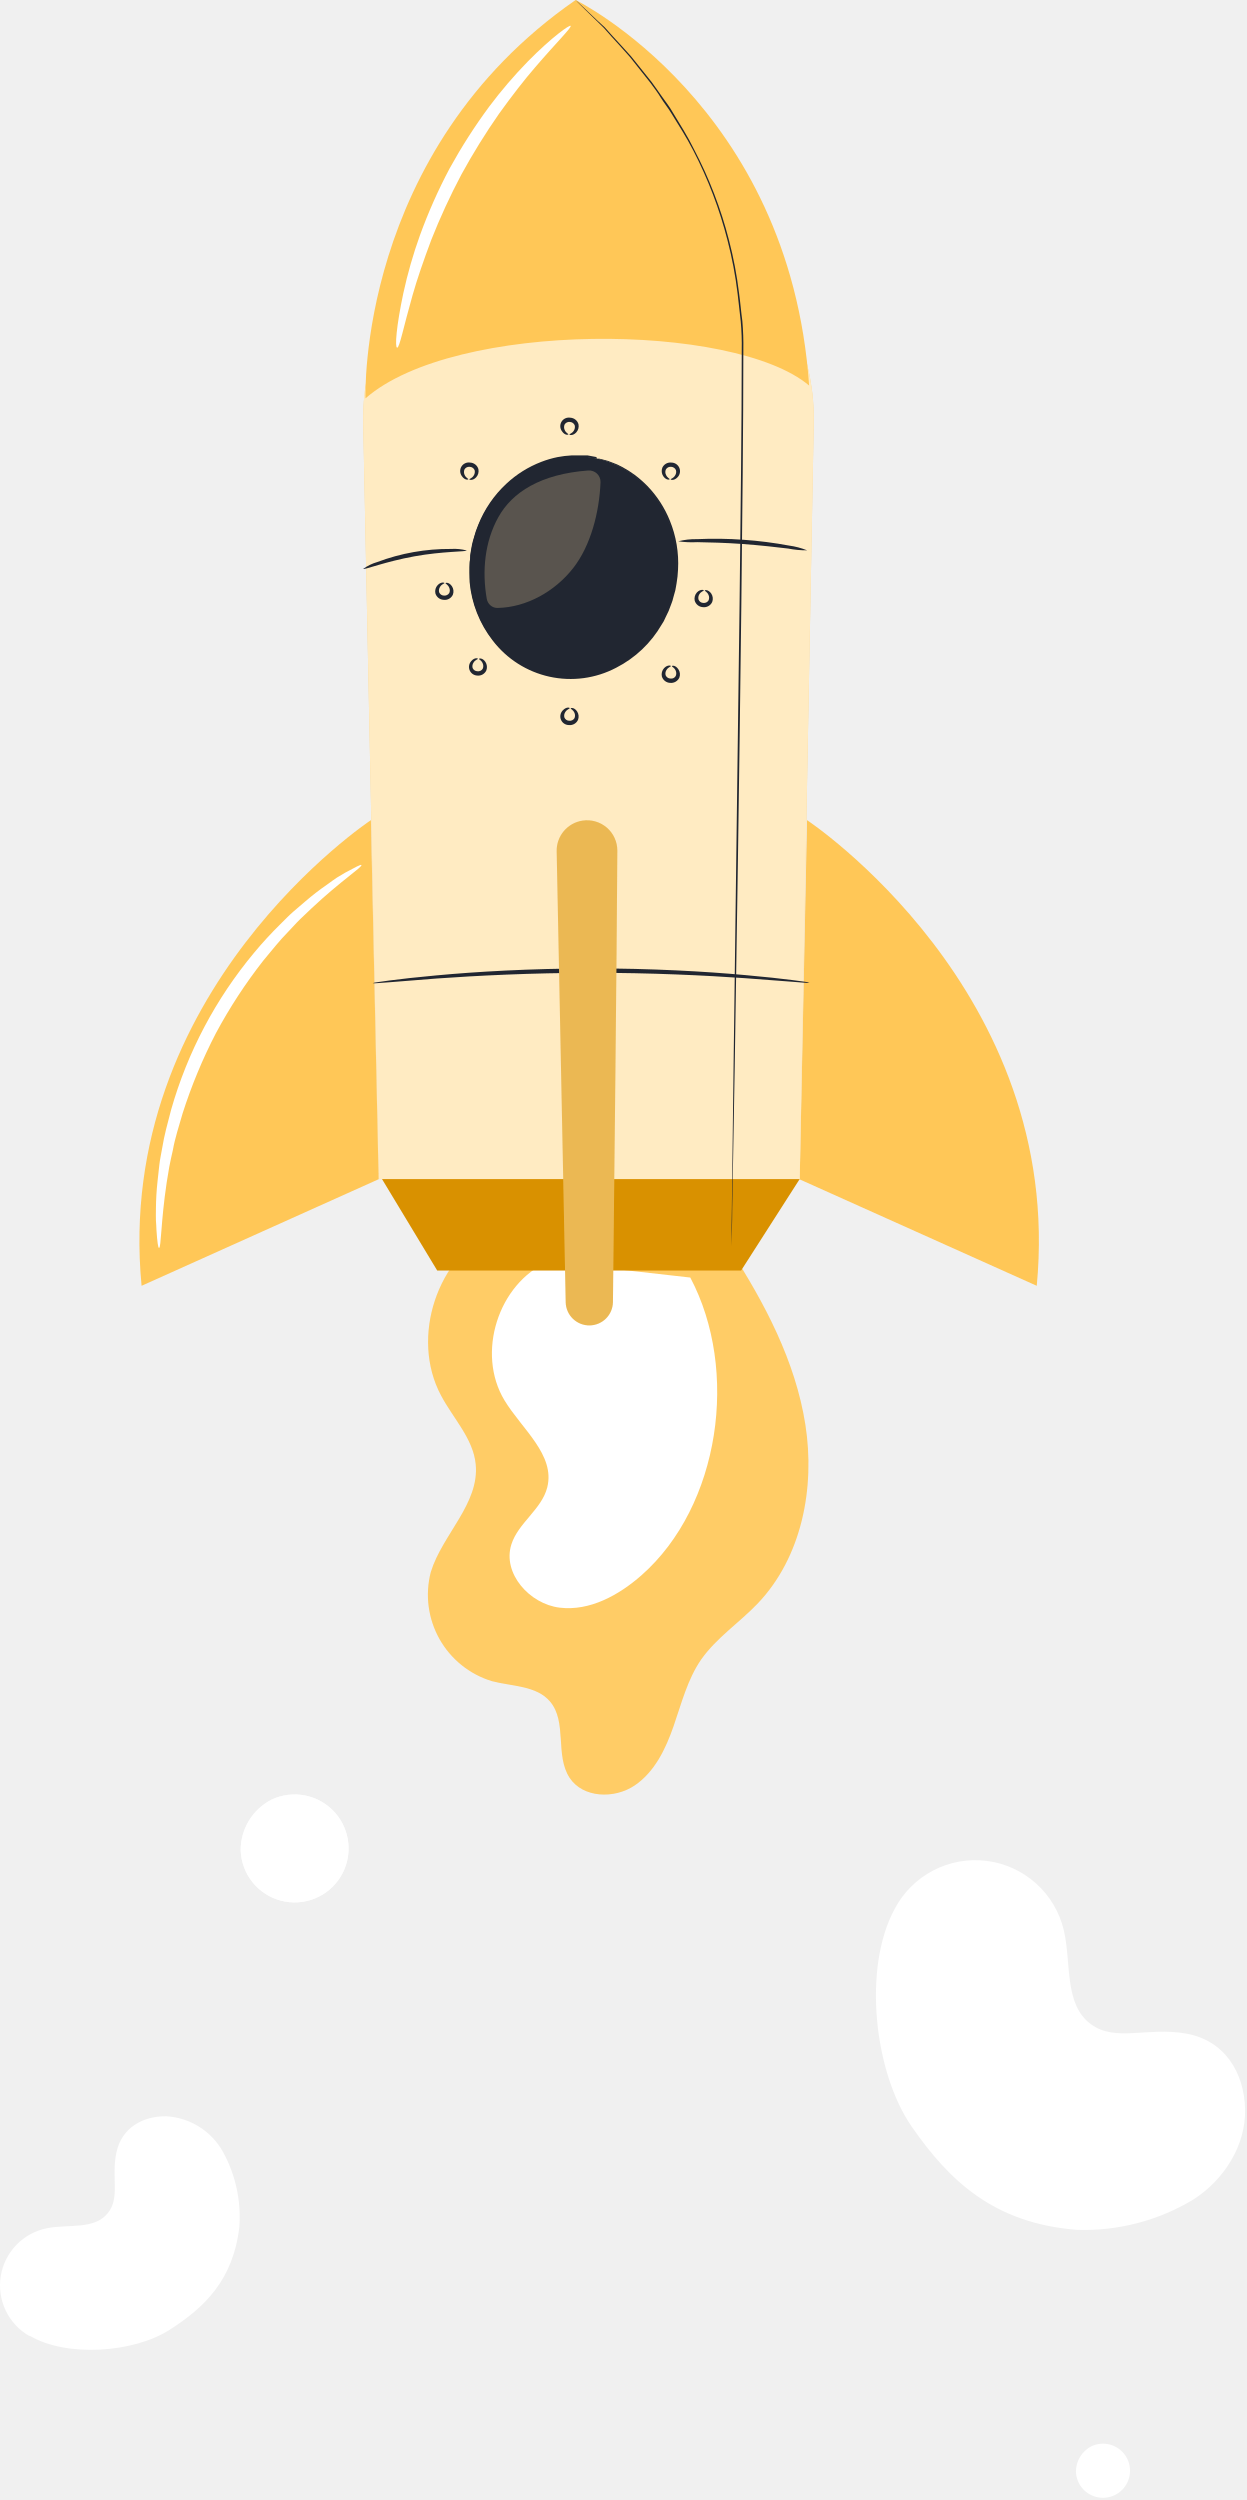
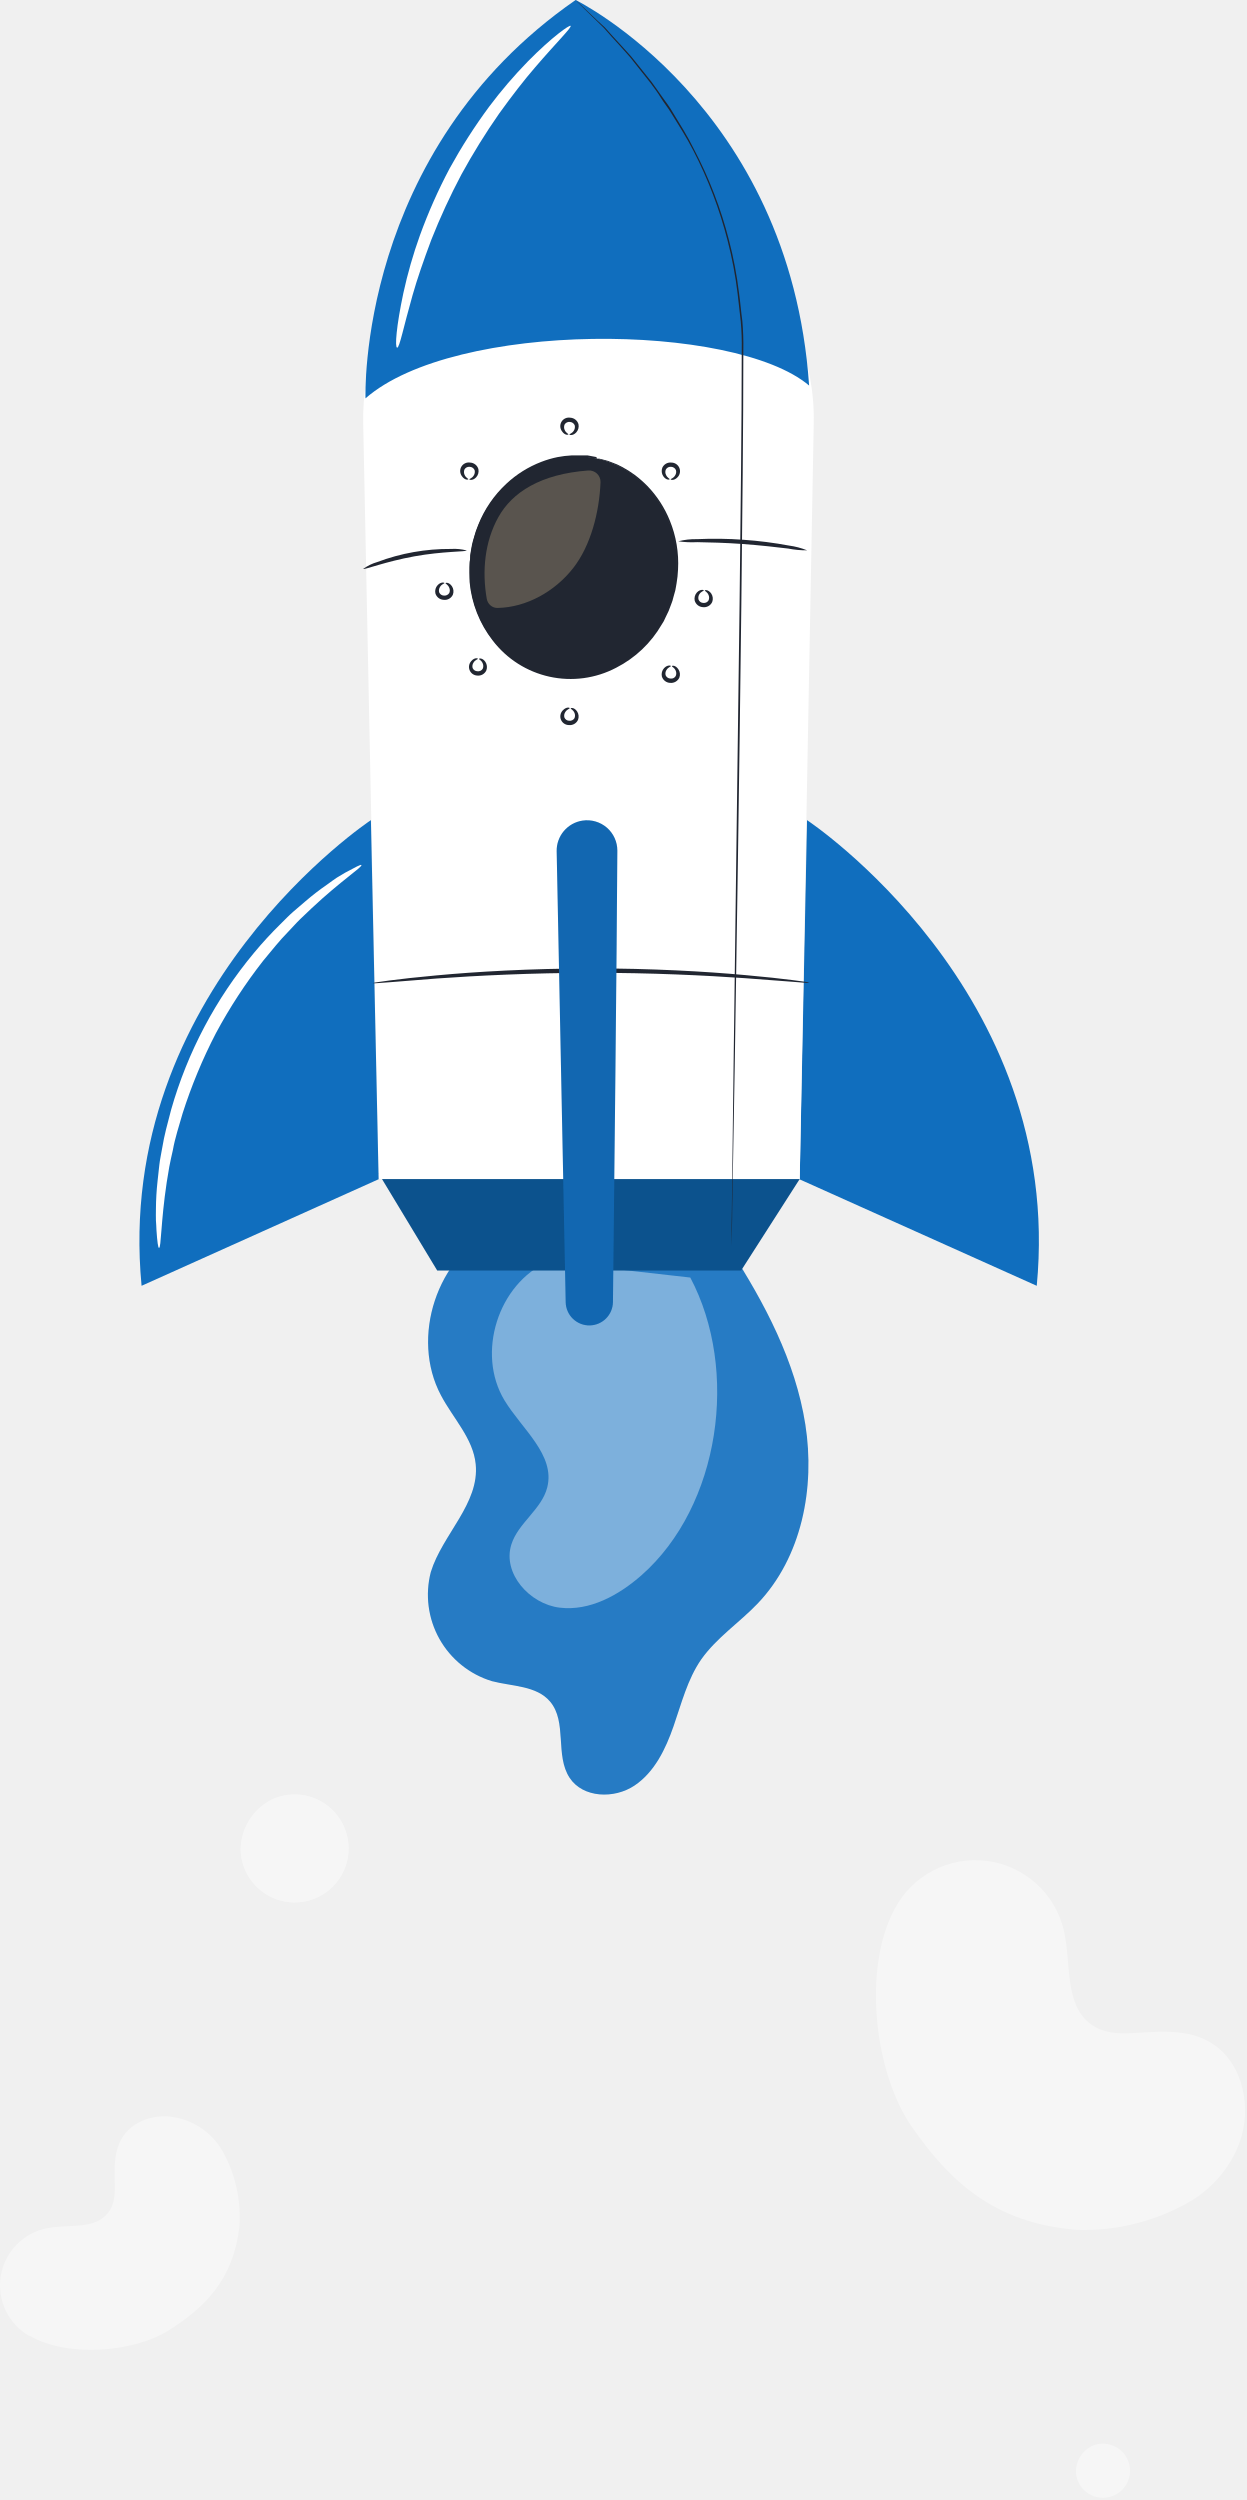
<svg xmlns="http://www.w3.org/2000/svg" width="199" height="399" viewBox="0 0 199 399" fill="none">
-   <path d="M79.195 196.021C69.743 200.513 65.46 213.46 70.383 222.702C72.328 226.394 75.503 229.557 75.921 233.667C76.561 239.968 70.605 244.891 68.759 250.897C67.822 254.496 68.314 258.318 70.13 261.564C71.947 264.809 74.948 267.227 78.506 268.311C81.742 269.16 85.619 269.012 87.785 271.56C90.554 274.809 88.548 280.174 90.923 283.756C93.052 286.968 98.036 287.128 101.248 284.986C104.46 282.845 106.233 279.141 107.5 275.498C108.768 271.855 109.715 268.028 111.906 264.853C114.367 261.37 117.998 258.982 120.927 255.918C127.966 248.534 130.12 237.458 128.532 227.354C126.945 217.25 122.059 208.008 116.533 199.43" fill="#FFC757" />
+   <path d="M79.195 196.021C69.743 200.513 65.46 213.46 70.383 222.702C72.328 226.394 75.503 229.557 75.921 233.667C76.561 239.968 70.605 244.891 68.759 250.897C67.822 254.496 68.314 258.318 70.13 261.564C71.947 264.809 74.948 267.227 78.506 268.311C81.742 269.16 85.619 269.012 87.785 271.56C90.554 274.809 88.548 280.174 90.923 283.756C93.052 286.968 98.036 287.128 101.248 284.986C104.46 282.845 106.233 279.141 107.5 275.498C108.768 271.855 109.715 268.028 111.906 264.853C114.367 261.37 117.998 258.982 120.927 255.918C127.966 248.534 130.12 237.458 128.532 227.354C126.945 217.25 122.059 208.008 116.533 199.43" fill="#106EBE" />
  <g opacity="0.3">
    <path opacity="0.3" d="M79.195 196.021C69.743 200.513 65.46 213.46 70.383 222.702C72.328 226.394 75.503 229.557 75.921 233.667C76.561 239.968 70.605 244.891 68.759 250.897C67.822 254.496 68.314 258.318 70.13 261.564C71.947 264.809 74.948 267.227 78.506 268.311C81.742 269.16 85.619 269.012 87.785 271.56C90.554 274.809 88.548 280.174 90.923 283.756C93.052 286.968 98.036 287.128 101.248 284.986C104.46 282.845 106.233 279.141 107.5 275.498C108.768 271.855 109.715 268.028 111.906 264.853C114.367 261.37 117.998 258.982 120.927 255.918C127.966 248.534 130.12 237.458 128.532 227.354C126.945 217.25 122.059 208.008 116.533 199.43" fill="white" />
  </g>
-   <path d="M87.502 201.337C79.49 204.869 75.983 215.982 80.512 223.489C83.281 228.068 88.647 232.203 87.342 237.384C86.456 240.903 82.69 243.057 81.607 246.515C80.167 251.118 84.524 256.004 89.323 256.582C94.123 257.161 98.75 254.601 102.381 251.413C114.946 240.337 118.01 218.678 110.171 203.897" fill="white" />
-   <path d="M128.803 130.894C128.803 130.894 169.957 158.116 165.465 205.214L127.634 188.231L128.803 130.894Z" fill="#FFC757" />
-   <path d="M60.427 187.283L69.78 202.777H118.281L127.634 188.169L60.427 187.283Z" fill="#D99100" />
-   <path d="M91.514 30.951C82.285 31.57 73.649 35.721 67.401 42.542C61.153 49.362 57.774 58.328 57.966 67.576L60.427 188.182H127.634L129.874 67.515C129.968 62.533 129.027 57.586 127.109 52.987C125.19 48.389 122.338 44.239 118.731 40.801C115.124 37.363 110.842 34.712 106.157 33.017C101.472 31.321 96.485 30.618 91.514 30.951Z" fill="#FFC757" />
-   <g opacity="0.8">
-     <path opacity="0.8" d="M91.514 30.951C82.285 31.57 73.649 35.721 67.401 42.542C61.153 49.362 57.774 58.328 57.966 67.576L60.427 188.182H127.634L129.874 67.515C129.968 62.533 129.027 57.586 127.109 52.987C125.19 48.389 122.338 44.239 118.731 40.801C115.124 37.363 110.842 34.712 106.157 33.017C101.472 31.321 96.485 30.618 91.514 30.951Z" fill="white" />
-   </g>
-   <path d="M59.197 130.894C59.197 130.894 18.092 158.116 22.596 205.214L60.427 188.206L59.197 130.894Z" fill="#FFC757" />
-   <path d="M58.334 63.576C72.549 51.134 117.16 51.405 129.135 61.533C126.058 16.762 91.87 0 91.87 0C56.895 24.22 58.334 63.576 58.334 63.576Z" fill="#FFC757" />
-   <path d="M91.871 0.012L92.277 0.381C92.536 0.628 92.93 0.984 93.422 1.464L95.292 3.237L96.523 4.369L97.754 5.747C98.64 6.719 99.649 7.79 100.72 8.996L103.993 13.082C104.547 13.833 105.101 14.645 105.679 15.457C106.258 16.269 106.91 17.106 107.427 18.029C108.522 19.851 109.74 21.721 110.786 23.875C113.187 28.452 115.05 33.292 116.337 38.298C117.063 41.081 117.601 43.91 117.949 46.765C118.158 48.242 118.269 49.744 118.478 51.233C118.612 52.779 118.665 54.332 118.638 55.885C118.638 68.376 118.478 82.11 118.318 96.497C117.974 125.344 117.567 151.446 117.26 170.337C117.1 179.776 116.964 187.419 116.866 192.71C116.866 195.344 116.768 197.399 116.743 198.864C116.743 199.553 116.743 200.094 116.743 200.439C116.743 200.784 116.743 200.981 116.743 200.981C116.743 200.981 116.743 200.796 116.743 200.439C116.743 200.082 116.743 199.553 116.743 198.864C116.743 197.461 116.743 195.406 116.804 192.71C116.866 187.419 116.964 179.776 117.075 170.337C117.321 151.421 117.654 125.319 118.035 96.497C118.195 82.073 118.38 68.339 118.38 55.885C118.413 54.349 118.36 52.812 118.22 51.282C118.023 49.768 117.912 48.279 117.715 46.815C117.371 43.968 116.837 41.147 116.115 38.372C114.844 33.387 113.007 28.565 110.639 23.998C109.531 21.844 108.313 19.974 107.193 18.152C106.651 17.229 105.962 16.417 105.458 15.58C104.953 14.743 104.35 13.956 103.796 13.205L100.547 9.107C99.489 7.876 98.492 6.83 97.606 5.846L96.375 4.455L95.206 3.31L93.36 1.514L92.24 0.406L91.871 0.012Z" fill="#212631" />
+   <path opacity="0.4" d="M87.502 201.338C79.49 204.87 75.983 215.982 80.512 223.49C83.281 228.068 88.647 232.203 87.342 237.384C86.456 240.904 82.69 243.057 81.607 246.515C80.167 251.118 84.524 256.004 89.323 256.582C94.123 257.161 98.75 254.601 102.381 251.413C114.946 240.337 118.01 218.678 110.171 203.897" fill="white" />
+   <path d="M128.803 130.894C128.803 130.894 169.957 158.116 165.465 205.214L127.634 188.231L128.803 130.894Z" fill="#106EBE" />
+   <path d="M60.427 187.283L69.78 202.777H118.281L127.634 188.169L60.427 187.283Z" fill="#0C528D" />
+   <path d="M91.514 30.951C82.285 31.57 73.649 35.721 67.401 42.542C61.153 49.362 57.774 58.328 57.966 67.576L60.427 188.182H127.634L129.874 67.515C129.968 62.533 129.027 57.586 127.109 52.987C125.19 48.389 122.338 44.239 118.731 40.801C115.124 37.363 110.842 34.712 106.157 33.017C101.472 31.321 96.485 30.618 91.514 30.951Z" fill="white" />
+   <path d="M59.197 130.894C59.197 130.894 18.092 158.116 22.596 205.214L60.427 188.206L59.197 130.894Z" fill="#106EBE" />
+   <path d="M58.334 63.576C72.549 51.134 117.16 51.405 129.135 61.533C126.058 16.762 91.87 0 91.87 0C56.895 24.22 58.334 63.576 58.334 63.576Z" fill="#106EBE" />
+   <path d="M91.871 0.012L92.277 0.382C92.536 0.628 92.93 0.985 93.422 1.465L95.292 3.237L96.523 4.369L97.754 5.747C98.64 6.719 99.649 7.79 100.72 8.996L103.993 13.082C104.547 13.833 105.101 14.645 105.679 15.457C106.258 16.27 106.91 17.106 107.427 18.029C108.522 19.851 109.74 21.721 110.786 23.875C113.187 28.452 115.05 33.292 116.337 38.298C117.063 41.082 117.601 43.91 117.949 46.766C118.158 48.242 118.269 49.744 118.478 51.233C118.612 52.78 118.665 54.332 118.638 55.885C118.638 68.376 118.478 82.11 118.318 96.497C117.974 125.344 117.567 151.446 117.26 170.337C117.1 179.776 116.964 187.419 116.866 192.711C116.866 195.344 116.768 197.399 116.743 198.864C116.743 199.553 116.743 200.095 116.743 200.439C116.743 200.784 116.743 200.981 116.743 200.981C116.743 200.981 116.743 200.796 116.743 200.439C116.743 200.082 116.743 199.553 116.743 198.864C116.743 197.461 116.743 195.406 116.804 192.711C116.866 187.419 116.964 179.776 117.075 170.337C117.321 151.422 117.654 125.319 118.035 96.497C118.195 82.073 118.38 68.339 118.38 55.885C118.413 54.349 118.36 52.812 118.22 51.282C118.023 49.768 117.912 48.279 117.715 46.815C117.371 43.968 116.837 41.148 116.115 38.372C114.844 33.388 113.007 28.565 110.639 23.998C109.531 21.844 108.313 19.974 107.193 18.152C106.651 17.229 105.962 16.417 105.458 15.58C104.953 14.743 104.35 13.956 103.796 13.205L100.547 9.107C99.489 7.876 98.492 6.83 97.606 5.846L96.375 4.455L95.206 3.311L93.36 1.514L92.24 0.406L91.871 0.012Z" fill="#212631" />
  <path d="M107.588 94.074C109.701 84.504 104.205 75.153 95.311 73.19C86.418 71.226 77.495 77.393 75.382 86.963C73.269 96.534 78.766 105.884 87.659 107.848C96.553 109.811 105.475 103.645 107.588 94.074Z" fill="#212631" />
-   <path opacity="0.25" d="M79.528 82.556C77.359 86.453 76.913 91.16 77.688 95.572C77.837 96.417 78.555 97.046 79.413 97.029C84.038 96.938 88.543 94.401 91.458 90.694C94.279 87.109 95.647 81.775 95.843 76.982C95.887 75.885 94.969 75.01 93.874 75.091C86.282 75.652 81.727 78.577 79.528 82.556Z" fill="#FFE0A3" />
+   <path opacity="0.25" d="M79.528 82.556C77.359 86.453 76.913 91.16 77.688 95.572C77.837 96.417 78.555 97.046 79.413 97.029C84.038 96.938 88.543 94.401 91.458 90.694C94.279 87.109 95.647 81.775 95.843 76.982C95.887 75.885 94.969 75.01 93.874 75.091C86.282 75.653 81.727 78.577 79.528 82.556Z" fill="#FFE0A3" />
  <path d="M95.304 73.188C95.21 73.202 95.115 73.202 95.021 73.188L94.221 73.077L93.63 72.979H92.904H92.067C91.76 72.979 91.44 72.979 91.107 72.979C90.359 73.025 89.615 73.124 88.88 73.274C88.006 73.459 87.15 73.719 86.32 74.049C84.294 74.858 82.44 76.044 80.856 77.544C78.936 79.356 77.437 81.565 76.462 84.018C76.191 84.687 75.965 85.374 75.786 86.073C75.699 86.43 75.589 86.787 75.502 87.144L75.318 88.251L75.219 88.817V89.383C75.219 89.765 75.158 90.159 75.133 90.54C75.109 90.922 75.133 91.316 75.133 91.71V92.3L75.195 92.903C75.519 96.247 76.801 99.426 78.887 102.059C81.083 104.921 84.219 106.917 87.741 107.696C91.264 108.475 94.948 107.987 98.147 106.318C101.133 104.787 103.618 102.434 105.309 99.537L105.617 99.032L105.875 98.49L106.392 97.444L106.798 96.361L106.995 95.82L107.155 95.266L107.451 94.183C107.537 93.826 107.574 93.457 107.648 93.1C107.771 92.388 107.854 91.668 107.894 90.947C108.058 88.311 107.637 85.672 106.663 83.218C105.536 80.346 103.642 77.838 101.187 75.969C100.582 75.519 99.949 75.108 99.291 74.739C98.984 74.591 98.713 74.419 98.442 74.296L97.667 73.976L96.99 73.705L96.424 73.532L95.636 73.299C95.547 73.276 95.46 73.243 95.378 73.2H95.649L96.436 73.397L97.027 73.557L97.704 73.816L98.491 74.123L99.353 74.554C100.027 74.922 100.677 75.333 101.297 75.785C102.017 76.329 102.696 76.925 103.328 77.569C104.859 79.157 106.07 81.025 106.897 83.07C107.914 85.553 108.364 88.231 108.214 90.91C108.184 91.644 108.106 92.376 107.98 93.1C107.906 93.469 107.869 93.839 107.783 94.208C107.697 94.577 107.586 94.946 107.475 95.315L107.328 95.869L107.131 96.411L106.712 97.518L106.195 98.589L105.937 99.143L105.617 99.66C103.909 102.621 101.378 105.024 98.331 106.576C95.064 108.291 91.296 108.795 87.693 108C84.089 107.205 80.883 105.162 78.641 102.232C76.535 99.535 75.253 96.287 74.949 92.879V92.276V91.673C74.949 91.279 74.949 90.873 74.949 90.442C74.949 90.011 74.949 89.654 75.047 89.211V88.633L75.133 88.054C75.207 87.685 75.269 87.304 75.33 86.934C75.392 86.565 75.527 86.208 75.626 85.839C75.808 85.129 76.042 84.434 76.327 83.759C77.318 81.266 78.853 79.025 80.819 77.2C82.433 75.693 84.321 74.511 86.382 73.717C87.224 73.39 88.093 73.135 88.978 72.954C89.722 72.812 90.474 72.721 91.231 72.683C91.575 72.683 91.895 72.683 92.203 72.683H93.052H93.778L94.369 72.794L95.169 72.942L95.304 73.188Z" fill="#212631" />
  <path d="M74.481 87.857C74.481 88.067 70.691 87.968 66.125 88.793C61.559 89.617 58.04 90.996 57.966 90.799C58.643 90.306 59.401 89.935 60.206 89.703C63.974 88.289 67.971 87.58 71.995 87.611C72.832 87.558 73.672 87.641 74.481 87.857Z" fill="#212631" />
  <path d="M128.815 87.833C127.799 87.84 126.785 87.745 125.788 87.55C123.942 87.328 121.382 87.033 118.551 86.824C115.721 86.615 113.149 86.565 111.278 86.528C110.267 86.582 109.253 86.537 108.25 86.393C109.234 86.138 110.249 86.022 111.266 86.048C113.727 85.937 116.192 85.97 118.65 86.147C121.086 86.316 123.51 86.624 125.911 87.07C126.907 87.203 127.882 87.459 128.815 87.833Z" fill="#212631" />
  <path d="M129.184 156.849C128.947 156.881 128.707 156.881 128.47 156.849L126.44 156.689L118.97 156.123C112.669 155.68 103.943 155.249 94.356 155.261C84.769 155.274 75.995 155.717 69.681 156.172L62.223 156.763L60.193 156.91C59.956 156.945 59.716 156.945 59.479 156.91C59.705 156.83 59.941 156.781 60.181 156.763L62.199 156.48C63.946 156.246 66.494 155.963 69.583 155.68C75.884 155.089 84.634 154.572 94.295 154.56C103.955 154.547 112.755 155.052 118.994 155.63C122.157 155.914 124.692 156.184 126.452 156.418L128.47 156.689C128.714 156.71 128.954 156.764 129.184 156.849Z" fill="#212631" />
  <path d="M76.266 105.149C76.266 105.247 75.848 105.284 75.565 105.764C75.483 105.887 75.428 106.027 75.405 106.174C75.381 106.32 75.39 106.47 75.429 106.613C75.492 106.764 75.598 106.894 75.733 106.986C75.869 107.078 76.028 107.128 76.192 107.13C76.357 107.155 76.525 107.131 76.676 107.061C76.827 106.991 76.954 106.878 77.041 106.736C77.103 106.601 77.134 106.454 77.134 106.305C77.134 106.157 77.103 106.01 77.041 105.875C76.832 105.358 76.426 105.259 76.451 105.161C76.475 105.062 77.017 104.976 77.472 105.641C77.601 105.839 77.681 106.065 77.707 106.3C77.733 106.535 77.703 106.773 77.62 106.995C77.496 107.27 77.287 107.499 77.023 107.648C76.76 107.796 76.456 107.856 76.155 107.819C75.897 107.805 75.647 107.719 75.435 107.57C75.223 107.421 75.058 107.215 74.957 106.976C74.857 106.737 74.826 106.474 74.868 106.219C74.911 105.963 75.024 105.724 75.195 105.53C75.737 104.878 76.315 105.062 76.266 105.149Z" fill="#212631" />
-   <path d="M90.911 113.037C90.911 113.148 90.492 113.185 90.209 113.665C90.129 113.787 90.076 113.925 90.053 114.069C90.03 114.213 90.037 114.36 90.074 114.502C90.133 114.656 90.238 114.789 90.374 114.884C90.51 114.978 90.671 115.029 90.837 115.031C91.002 115.053 91.171 115.026 91.322 114.954C91.473 114.882 91.599 114.767 91.686 114.625C91.744 114.491 91.774 114.346 91.774 114.2C91.774 114.054 91.744 113.91 91.686 113.775C91.465 113.259 91.058 113.16 91.083 113.062C91.108 112.963 91.649 112.877 92.104 113.542C92.233 113.738 92.313 113.962 92.339 114.195C92.365 114.428 92.335 114.664 92.252 114.883C92.129 115.16 91.92 115.39 91.657 115.541C91.393 115.691 91.089 115.754 90.788 115.72C90.517 115.717 90.253 115.634 90.029 115.481C89.805 115.329 89.631 115.114 89.529 114.863C89.426 114.612 89.4 114.337 89.453 114.071C89.506 113.805 89.637 113.561 89.828 113.369C90.382 112.779 90.96 112.914 90.911 113.037Z" fill="#212631" />
-   <path d="M107.07 106.305C107.07 106.416 106.663 106.453 106.368 106.933C106.288 107.055 106.235 107.193 106.212 107.337C106.189 107.481 106.196 107.628 106.233 107.77C106.297 107.923 106.404 108.055 106.542 108.149C106.68 108.243 106.841 108.295 107.008 108.299C107.172 108.323 107.34 108.297 107.489 108.225C107.638 108.153 107.762 108.037 107.845 107.893C107.903 107.759 107.933 107.614 107.933 107.468C107.933 107.322 107.903 107.178 107.845 107.043C107.636 106.527 107.217 106.428 107.242 106.317C107.266 106.207 107.808 106.145 108.263 106.81C108.397 107.004 108.481 107.227 108.509 107.461C108.537 107.694 108.507 107.931 108.423 108.151C108.295 108.427 108.083 108.655 107.819 108.805C107.554 108.955 107.249 109.019 106.946 108.988C106.645 108.975 106.354 108.867 106.118 108.679C105.881 108.491 105.71 108.233 105.63 107.942C105.581 107.712 105.588 107.473 105.65 107.246C105.712 107.019 105.827 106.811 105.987 106.637C106.54 106.047 107.119 106.231 107.07 106.305Z" fill="#212631" />
+   <path d="M90.911 113.037C90.911 113.148 90.492 113.185 90.209 113.665C90.129 113.787 90.076 113.925 90.053 114.069C90.03 114.213 90.037 114.36 90.074 114.501C90.133 114.656 90.238 114.789 90.374 114.884C90.51 114.978 90.671 115.029 90.837 115.031C91.002 115.053 91.171 115.026 91.322 114.954C91.473 114.882 91.599 114.767 91.686 114.625C91.744 114.49 91.774 114.346 91.774 114.2C91.774 114.054 91.744 113.909 91.686 113.775C91.465 113.258 91.058 113.16 91.083 113.062C91.108 112.963 91.649 112.877 92.104 113.542C92.233 113.738 92.313 113.961 92.339 114.195C92.365 114.428 92.335 114.664 92.252 114.883C92.129 115.16 91.92 115.39 91.657 115.541C91.393 115.691 91.089 115.754 90.788 115.72C90.517 115.716 90.253 115.633 90.029 115.481C89.805 115.328 89.631 115.113 89.529 114.863C89.426 114.612 89.4 114.336 89.453 114.071C89.506 113.805 89.637 113.561 89.828 113.369C90.382 112.779 90.96 112.914 90.911 113.037Z" fill="#212631" />
+   <path d="M107.07 106.305C107.07 106.416 106.663 106.453 106.368 106.933C106.288 107.055 106.235 107.193 106.212 107.337C106.189 107.481 106.196 107.628 106.233 107.77C106.297 107.923 106.404 108.055 106.542 108.149C106.68 108.243 106.841 108.295 107.008 108.299C107.172 108.323 107.34 108.298 107.489 108.225C107.638 108.153 107.762 108.037 107.845 107.893C107.903 107.759 107.933 107.614 107.933 107.468C107.933 107.322 107.903 107.178 107.845 107.044C107.636 106.527 107.217 106.428 107.242 106.317C107.266 106.207 107.808 106.145 108.263 106.81C108.397 107.004 108.481 107.227 108.509 107.461C108.537 107.694 108.507 107.931 108.423 108.151C108.295 108.427 108.083 108.655 107.819 108.805C107.554 108.955 107.249 109.019 106.946 108.988C106.645 108.976 106.354 108.867 106.118 108.679C105.881 108.492 105.71 108.233 105.63 107.942C105.581 107.712 105.588 107.473 105.65 107.246C105.712 107.02 105.827 106.811 105.987 106.637C106.54 106.047 107.119 106.231 107.07 106.305Z" fill="#212631" />
  <path d="M112.325 94.233C112.325 94.331 111.907 94.368 111.611 94.848C111.533 94.973 111.482 95.114 111.461 95.26C111.44 95.406 111.449 95.555 111.488 95.697C111.547 95.852 111.652 95.985 111.788 96.079C111.924 96.174 112.085 96.225 112.251 96.226C112.415 96.247 112.581 96.22 112.73 96.148C112.879 96.076 113.003 95.962 113.088 95.82C113.146 95.686 113.176 95.542 113.176 95.396C113.176 95.25 113.146 95.105 113.088 94.971C112.879 94.454 112.473 94.343 112.485 94.245C112.497 94.147 113.051 94.073 113.519 94.737C113.648 94.933 113.729 95.157 113.755 95.39C113.78 95.623 113.75 95.859 113.666 96.079C113.541 96.353 113.332 96.581 113.068 96.729C112.805 96.877 112.502 96.938 112.202 96.903C111.898 96.891 111.606 96.784 111.368 96.596C111.129 96.408 110.956 96.149 110.873 95.857C110.825 95.627 110.833 95.389 110.895 95.162C110.957 94.935 111.071 94.727 111.23 94.553C111.783 93.974 112.362 94.159 112.325 94.233Z" fill="#212631" />
  <path d="M70.924 93.063C70.924 93.162 70.506 93.199 70.223 93.678C70.144 93.803 70.091 93.943 70.067 94.089C70.044 94.235 70.051 94.384 70.087 94.528C70.148 94.681 70.253 94.814 70.389 94.908C70.525 95.002 70.685 95.054 70.85 95.057C71.016 95.076 71.183 95.048 71.333 94.976C71.484 94.904 71.611 94.791 71.7 94.651C71.76 94.517 71.792 94.373 71.792 94.226C71.792 94.08 71.76 93.935 71.7 93.802C71.49 93.285 71.084 93.174 71.109 93.076C71.133 92.977 71.675 92.903 72.13 93.568C72.26 93.764 72.341 93.987 72.366 94.221C72.392 94.454 72.362 94.69 72.278 94.909C72.154 95.185 71.945 95.414 71.681 95.562C71.418 95.711 71.114 95.771 70.814 95.734C70.51 95.722 70.218 95.614 69.979 95.427C69.74 95.239 69.567 94.98 69.484 94.688C69.436 94.457 69.445 94.217 69.509 93.99C69.573 93.763 69.692 93.555 69.854 93.383C70.395 92.805 70.974 92.989 70.924 93.063Z" fill="#212631" />
  <path d="M107.046 76.498C107.046 76.4 107.464 76.363 107.747 75.883C107.829 75.76 107.884 75.62 107.907 75.473C107.931 75.327 107.922 75.177 107.882 75.034C107.819 74.882 107.714 74.751 107.578 74.658C107.443 74.564 107.284 74.511 107.119 74.505C106.956 74.484 106.789 74.511 106.64 74.583C106.492 74.655 106.367 74.769 106.283 74.911C106.218 75.043 106.185 75.188 106.185 75.335C106.185 75.483 106.218 75.628 106.283 75.76C106.492 76.277 106.898 76.388 106.873 76.486C106.849 76.585 106.307 76.658 105.852 75.994C105.722 75.798 105.641 75.574 105.616 75.341C105.59 75.108 105.62 74.872 105.704 74.652C105.828 74.376 106.037 74.148 106.301 73.999C106.564 73.851 106.868 73.791 107.169 73.828C107.44 73.831 107.703 73.914 107.927 74.067C108.151 74.219 108.325 74.434 108.428 74.685C108.53 74.936 108.556 75.211 108.503 75.477C108.45 75.742 108.32 75.986 108.129 76.178C107.575 76.769 106.996 76.572 107.046 76.498Z" fill="#212631" />
-   <path d="M90.886 69.336C90.886 69.237 91.305 69.201 91.588 68.721C91.667 68.596 91.72 68.456 91.743 68.31C91.767 68.164 91.76 68.015 91.723 67.871C91.658 67.719 91.55 67.588 91.413 67.494C91.275 67.4 91.114 67.347 90.948 67.342C90.784 67.321 90.618 67.348 90.469 67.42C90.32 67.493 90.196 67.606 90.111 67.748C90.053 67.882 90.023 68.027 90.023 68.173C90.023 68.319 90.053 68.463 90.111 68.597C90.32 69.127 90.739 69.225 90.714 69.323C90.689 69.422 90.148 69.508 89.693 68.831C89.529 68.613 89.435 68.351 89.422 68.079C89.409 67.806 89.478 67.536 89.619 67.303C89.761 67.07 89.969 66.885 90.217 66.772C90.464 66.658 90.74 66.621 91.009 66.665C91.311 66.678 91.602 66.786 91.838 66.974C92.075 67.162 92.246 67.42 92.326 67.711C92.374 67.942 92.366 68.18 92.304 68.406C92.242 68.633 92.128 68.842 91.969 69.016C91.415 69.607 90.837 69.422 90.886 69.336Z" fill="#212631" />
-   <path d="M74.912 76.499C74.912 76.4 75.33 76.363 75.613 75.883C75.693 75.759 75.746 75.619 75.769 75.473C75.792 75.327 75.785 75.177 75.749 75.034C75.683 74.881 75.575 74.75 75.438 74.657C75.301 74.563 75.139 74.51 74.973 74.505C74.809 74.484 74.643 74.511 74.494 74.583C74.346 74.655 74.221 74.769 74.136 74.911C74.079 75.045 74.049 75.19 74.049 75.336C74.049 75.482 74.079 75.626 74.136 75.76C74.346 76.277 74.764 76.388 74.739 76.486C74.715 76.585 74.173 76.659 73.718 75.994C73.555 75.776 73.46 75.514 73.447 75.241C73.434 74.969 73.503 74.699 73.645 74.466C73.786 74.233 73.994 74.048 74.242 73.934C74.49 73.821 74.766 73.784 75.035 73.828C75.337 73.841 75.627 73.949 75.864 74.137C76.1 74.325 76.271 74.583 76.352 74.874C76.399 75.104 76.392 75.343 76.33 75.569C76.268 75.796 76.153 76.005 75.995 76.179C75.441 76.769 74.862 76.573 74.912 76.499Z" fill="#212631" />
-   <path d="M88.843 135.841L90.283 207.848C90.306 208.848 90.724 209.798 91.446 210.49C92.168 211.182 93.135 211.56 94.135 211.54C95.108 211.518 96.034 211.122 96.722 210.434C97.409 209.746 97.805 208.82 97.827 207.848C97.975 194.877 98.455 151.237 98.529 135.768C98.531 135.069 98.383 134.379 98.093 133.744C97.804 133.109 97.38 132.544 96.852 132.088C96.323 131.632 95.702 131.296 95.032 131.102C94.361 130.909 93.656 130.863 92.966 130.968C91.805 131.144 90.748 131.734 89.99 132.631C89.231 133.527 88.824 134.668 88.843 135.841Z" fill="#FFC757" />
+   <path d="M90.886 69.336C90.886 69.237 91.305 69.201 91.588 68.721C91.667 68.596 91.72 68.456 91.743 68.31C91.767 68.164 91.76 68.015 91.723 67.871C91.658 67.719 91.55 67.588 91.413 67.494C91.275 67.4 91.114 67.348 90.948 67.342C90.784 67.321 90.618 67.348 90.469 67.421C90.32 67.493 90.196 67.607 90.111 67.748C90.053 67.882 90.023 68.027 90.023 68.173C90.023 68.319 90.053 68.463 90.111 68.598C90.32 69.127 90.739 69.225 90.714 69.324C90.689 69.422 90.148 69.508 89.693 68.831C89.529 68.613 89.435 68.351 89.422 68.079C89.409 67.806 89.478 67.536 89.619 67.303C89.761 67.071 89.969 66.885 90.217 66.772C90.464 66.658 90.74 66.621 91.009 66.665C91.311 66.678 91.602 66.786 91.838 66.974C92.075 67.162 92.246 67.42 92.326 67.712C92.374 67.942 92.366 68.18 92.304 68.407C92.242 68.633 92.128 68.842 91.969 69.016C91.415 69.607 90.837 69.422 90.886 69.336Z" fill="#212631" />
+   <path d="M74.912 76.499C74.912 76.4 75.33 76.363 75.613 75.883C75.693 75.758 75.746 75.619 75.769 75.473C75.792 75.327 75.785 75.177 75.749 75.034C75.683 74.881 75.575 74.75 75.438 74.656C75.301 74.563 75.139 74.51 74.973 74.505C74.809 74.484 74.643 74.511 74.494 74.583C74.346 74.655 74.221 74.769 74.136 74.911C74.079 75.045 74.049 75.189 74.049 75.336C74.049 75.482 74.079 75.626 74.136 75.76C74.346 76.277 74.764 76.388 74.739 76.486C74.715 76.585 74.173 76.659 73.718 75.994C73.555 75.776 73.46 75.514 73.447 75.241C73.434 74.969 73.503 74.699 73.645 74.466C73.786 74.233 73.994 74.048 74.242 73.934C74.49 73.82 74.766 73.784 75.035 73.828C75.337 73.841 75.627 73.949 75.864 74.137C76.1 74.325 76.271 74.583 76.352 74.874C76.399 75.104 76.392 75.343 76.33 75.569C76.268 75.796 76.153 76.005 75.995 76.179C75.441 76.769 74.862 76.572 74.912 76.499Z" fill="#212631" />
+   <path d="M88.843 135.841L90.283 207.848C90.306 208.848 90.724 209.798 91.446 210.49C92.168 211.182 93.135 211.56 94.135 211.54C95.108 211.518 96.034 211.122 96.722 210.434C97.409 209.746 97.805 208.82 97.827 207.848C97.975 194.877 98.455 151.237 98.529 135.768C98.531 135.069 98.383 134.379 98.093 133.744C97.804 133.109 97.38 132.544 96.852 132.088C96.323 131.632 95.702 131.296 95.032 131.102C94.361 130.909 93.656 130.863 92.966 130.968C91.805 131.144 90.748 131.734 89.99 132.631C89.231 133.527 88.824 134.668 88.843 135.841Z" fill="#106EBE" />
  <g opacity="0.3">
    <path opacity="0.3" d="M88.843 135.841L90.283 207.848C90.306 208.848 90.724 209.798 91.446 210.49C92.168 211.182 93.135 211.56 94.135 211.54C95.108 211.518 96.034 211.122 96.722 210.434C97.409 209.746 97.805 208.82 97.827 207.848C97.975 194.877 98.455 151.237 98.529 135.768C98.531 135.069 98.383 134.379 98.093 133.744C97.804 133.109 97.38 132.544 96.852 132.088C96.323 131.632 95.702 131.296 95.032 131.102C94.361 130.909 93.656 130.863 92.966 130.968C91.805 131.144 90.748 131.734 89.99 132.631C89.231 133.527 88.824 134.668 88.843 135.841Z" fill="#212631" />
  </g>
  <path d="M91.071 4.123C91.28 4.369 88.893 6.683 85.41 10.744C83.663 12.762 81.718 15.273 79.663 18.128C77.478 21.261 75.465 24.511 73.633 27.862C71.848 31.234 70.249 34.702 68.845 38.249C67.615 41.535 66.569 44.55 65.843 47.122C64.378 52.267 63.763 55.54 63.381 55.491C63 55.442 63.246 52.094 64.378 46.766C65.056 43.651 65.936 40.585 67.012 37.585C68.344 33.91 69.932 30.332 71.762 26.878C73.642 23.46 75.747 20.171 78.063 17.032C79.975 14.48 82.051 12.055 84.278 9.772C88.154 5.846 90.911 3.938 91.071 4.123Z" fill="white" />
-   <path d="M57.683 138.056C57.88 138.364 54.471 140.518 49.72 144.973L47.887 146.72C47.247 147.336 46.656 148.037 45.991 148.714C44.65 150.068 43.395 151.668 42.029 153.304C39.177 156.944 36.645 160.822 34.46 164.897C32.331 169.006 30.552 173.288 29.144 177.696C28.565 179.739 27.913 181.684 27.593 183.542C27.396 184.477 27.162 185.363 27.015 186.237C26.867 187.111 26.732 187.935 26.608 188.698C25.648 195.11 25.735 199.159 25.378 199.171C25.23 199.171 25.095 198.175 24.972 196.329C24.972 195.861 24.91 195.344 24.886 194.79C24.861 194.236 24.886 193.621 24.886 192.969C24.895 191.485 24.981 190.002 25.144 188.526C25.23 187.702 25.328 186.84 25.427 185.942C25.525 185.043 25.735 184.12 25.895 183.173C26.202 181.241 26.756 179.235 27.31 177.118C29.922 167.937 34.429 159.406 40.54 152.074C41.865 150.478 43.27 148.95 44.748 147.496C45.438 146.819 46.09 146.13 46.767 145.539L48.736 143.853C49.864 142.884 51.043 141.976 52.268 141.133C52.797 140.752 53.289 140.382 53.757 140.075L55.074 139.287C56.735 138.389 57.597 137.933 57.683 138.056Z" fill="white" />
-   <path d="M4.715 372.844C3.059 371.905 1.731 370.481 0.91 368.764C0.089 367.047 -0.185 365.12 0.123 363.242C0.432 361.364 1.309 359.626 2.636 358.262C3.963 356.898 5.676 355.974 7.545 355.614C10.917 354.95 15.138 355.91 17.255 353.153C19.187 350.692 17.735 347.443 18.584 343.505C19.433 339.566 22.818 337.708 26.547 337.757C28.416 337.866 30.227 338.447 31.811 339.445C33.395 340.444 34.7 341.828 35.604 343.468C37.601 347.114 38.502 351.259 38.201 355.405C37.204 363.909 32.663 368.266 27.014 371.871C21.366 375.477 10.671 376.302 4.715 372.77" fill="white" />
-   <path d="M142.783 304.677C144.155 302.053 146.296 299.912 148.918 298.539C151.541 297.166 154.521 296.628 157.459 296.996C160.396 297.364 163.151 298.621 165.354 300.599C167.557 302.577 169.102 305.18 169.784 308.061C171.015 313.292 169.784 319.913 174.128 323.075C178.079 325.943 183.075 323.469 189.278 324.552C195.481 325.635 198.582 330.804 198.717 336.637C198.853 342.471 195.284 348.009 190.349 351.11C184.781 354.441 178.373 356.099 171.889 355.885C158.56 354.839 151.484 348.009 145.515 339.419C139.547 330.829 137.627 314.178 142.783 304.677Z" fill="white" />
-   <path d="M43.333 287.226C41.85 287.989 40.605 289.146 39.737 290.57C38.868 291.994 38.409 293.631 38.411 295.299C38.472 297.152 39.131 298.936 40.287 300.385C41.444 301.834 43.037 302.872 44.83 303.343C46.623 303.814 48.521 303.695 50.24 303.002C51.96 302.309 53.41 301.079 54.376 299.496C55.341 297.913 55.77 296.061 55.598 294.215C55.427 292.369 54.664 290.627 53.424 289.249C52.184 287.871 50.532 286.929 48.714 286.565C46.896 286.2 45.009 286.432 43.333 287.226Z" fill="white" />
-   <path opacity="0.8" d="M43.333 287.226C41.85 287.989 40.605 289.146 39.737 290.57C38.868 291.994 38.409 293.631 38.411 295.299C38.472 297.152 39.131 298.936 40.287 300.385C41.444 301.834 43.037 302.872 44.83 303.343C46.623 303.814 48.521 303.695 50.24 303.002C51.96 302.309 53.41 301.079 54.376 299.496C55.341 297.913 55.77 296.061 55.598 294.215C55.427 292.369 54.664 290.627 53.424 289.249C52.184 287.871 50.532 286.929 48.714 286.565C46.896 286.2 45.009 286.432 43.333 287.226Z" fill="white" />
-   <path d="M174.178 390.43C173.438 390.814 172.818 391.393 172.384 392.105C171.95 392.816 171.719 393.633 171.716 394.466C171.746 395.396 172.074 396.292 172.654 397.02C173.233 397.748 174.032 398.269 174.932 398.507C175.831 398.744 176.783 398.685 177.646 398.337C178.51 397.99 179.238 397.373 179.722 396.579C180.206 395.785 180.421 394.855 180.335 393.929C180.248 393.002 179.865 392.129 179.242 391.438C178.619 390.747 177.79 390.275 176.877 390.094C175.965 389.912 175.018 390.03 174.178 390.43Z" fill="white" />
+   <path d="M57.683 138.056C57.88 138.364 54.471 140.518 49.72 144.973L47.887 146.72C47.247 147.336 46.656 148.037 45.991 148.714C44.65 150.068 43.395 151.668 42.029 153.304C39.177 156.944 36.645 160.822 34.46 164.897C32.331 169.006 30.552 173.288 29.144 177.696C28.565 179.739 27.913 181.684 27.593 183.542C27.396 184.477 27.162 185.363 27.015 186.237C26.867 187.111 26.732 187.935 26.608 188.698C25.648 195.11 25.735 199.159 25.378 199.171C25.23 199.171 25.095 198.175 24.972 196.329C24.972 195.861 24.91 195.344 24.886 194.79C24.861 194.236 24.886 193.621 24.886 192.969C24.895 191.484 24.981 190.002 25.144 188.526C25.23 187.702 25.328 186.84 25.427 185.942C25.525 185.043 25.735 184.12 25.895 183.173C26.202 181.24 26.756 179.235 27.31 177.118C29.922 167.937 34.429 159.406 40.54 152.074C41.865 150.478 43.27 148.95 44.748 147.496C45.438 146.819 46.09 146.129 46.767 145.539L48.736 143.853C49.864 142.884 51.043 141.976 52.268 141.133C52.797 140.751 53.289 140.382 53.757 140.075L55.074 139.287C56.735 138.389 57.597 137.933 57.683 138.056Z" fill="white" />
+   <g opacity="0.4">
+     <path d="M4.715 372.844C3.059 371.905 1.731 370.481 0.91 368.764C0.089 367.047 -0.185 365.12 0.123 363.242C0.432 361.364 1.309 359.626 2.636 358.262C3.963 356.898 5.676 355.974 7.545 355.614C10.917 354.95 15.138 355.91 17.255 353.153C19.187 350.692 17.735 347.443 18.584 343.505C19.433 339.566 22.818 337.708 26.547 337.757C28.416 337.866 30.227 338.447 31.811 339.445C33.395 340.444 34.7 341.828 35.604 343.468C37.601 347.114 38.502 351.259 38.201 355.405C37.204 363.909 32.663 368.266 27.014 371.871C21.366 375.477 10.671 376.302 4.715 372.77" fill="white" />
+     <path d="M142.783 304.677C144.155 302.053 146.296 299.912 148.918 298.539C151.541 297.166 154.521 296.628 157.459 296.996C160.396 297.364 163.151 298.621 165.354 300.599C167.557 302.577 169.102 305.18 169.784 308.061C171.015 313.292 169.784 319.913 174.128 323.075C178.079 325.943 183.075 323.469 189.278 324.552C195.481 325.635 198.582 330.804 198.717 336.637C198.853 342.471 195.284 348.009 190.349 351.11C184.781 354.441 178.373 356.099 171.889 355.885C158.56 354.839 151.484 348.009 145.515 339.419C139.547 330.829 137.627 314.178 142.783 304.677Z" fill="white" />
+     <path d="M43.333 287.226C41.85 287.989 40.605 289.146 39.737 290.57C38.868 291.994 38.409 293.631 38.411 295.299C38.472 297.152 39.131 298.936 40.287 300.385C41.444 301.834 43.037 302.872 44.83 303.343C46.623 303.814 48.521 303.695 50.24 303.002C51.96 302.309 53.41 301.079 54.376 299.496C55.341 297.913 55.77 296.061 55.598 294.215C55.427 292.369 54.664 290.627 53.424 289.249C52.184 287.871 50.532 286.929 48.714 286.565C46.896 286.2 45.009 286.432 43.333 287.226Z" fill="white" />
+     <path opacity="0.8" d="M43.333 287.226C41.85 287.989 40.605 289.146 39.737 290.57C38.868 291.994 38.409 293.631 38.411 295.299C38.472 297.152 39.131 298.936 40.287 300.385C41.444 301.834 43.037 302.872 44.83 303.343C46.623 303.814 48.521 303.695 50.24 303.002C51.96 302.309 53.41 301.079 54.376 299.496C55.341 297.913 55.77 296.061 55.598 294.215C55.427 292.369 54.664 290.627 53.424 289.249C52.184 287.871 50.532 286.929 48.714 286.565C46.896 286.2 45.009 286.432 43.333 287.226Z" fill="white" />
+     <path d="M174.178 390.43C173.438 390.814 172.818 391.393 172.384 392.105C171.95 392.816 171.719 393.633 171.716 394.466C171.746 395.396 172.074 396.292 172.654 397.02C173.233 397.748 174.032 398.269 174.932 398.507C175.831 398.744 176.783 398.685 177.646 398.337C178.51 397.99 179.238 397.373 179.722 396.579C180.206 395.785 180.421 394.855 180.335 393.929C180.248 393.002 179.865 392.129 179.242 391.438C178.619 390.747 177.79 390.275 176.877 390.094C175.965 389.912 175.018 390.03 174.178 390.43Z" fill="white" />
+   </g>
</svg>
